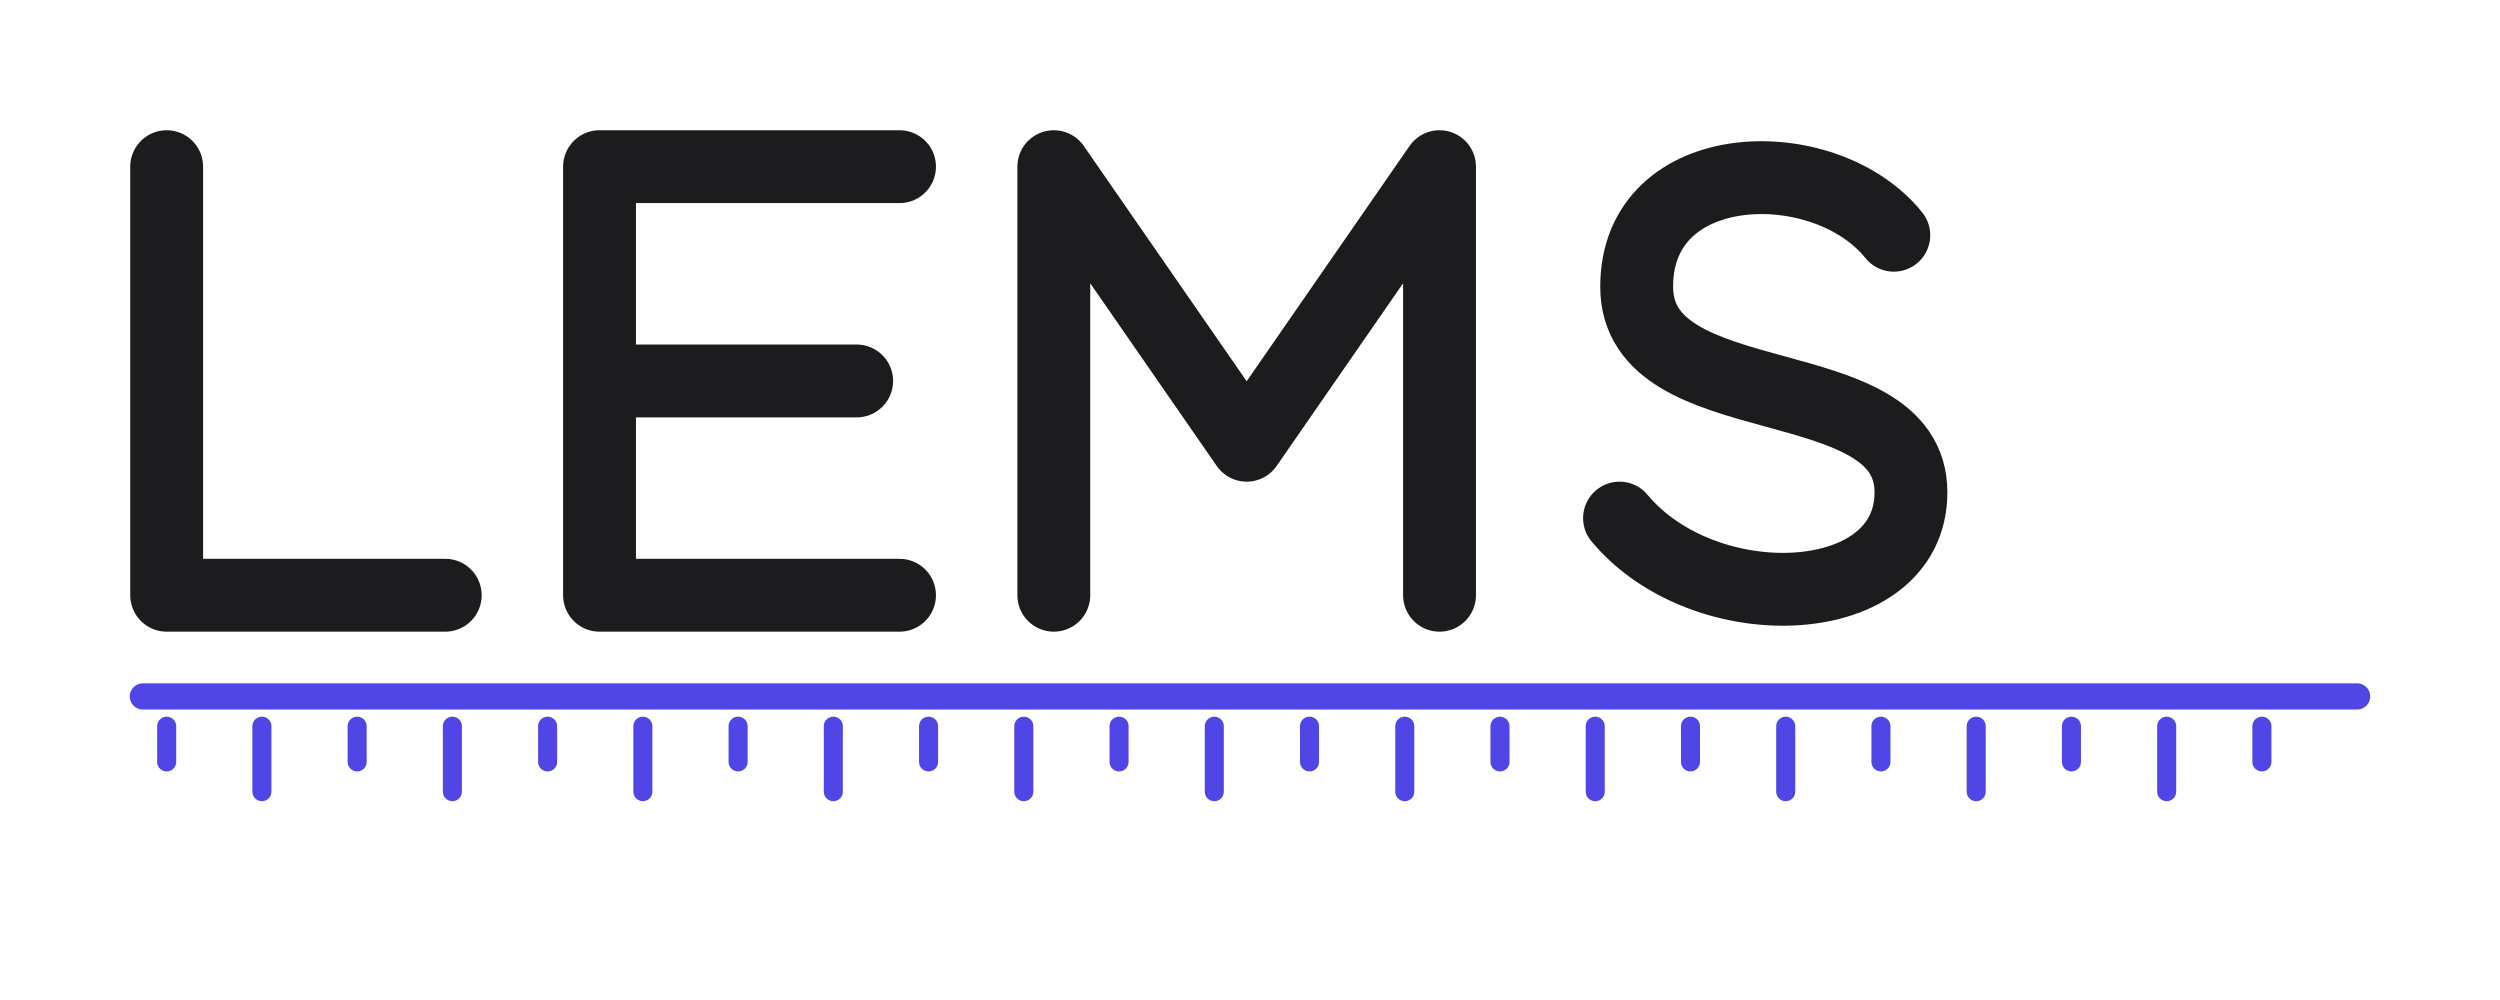
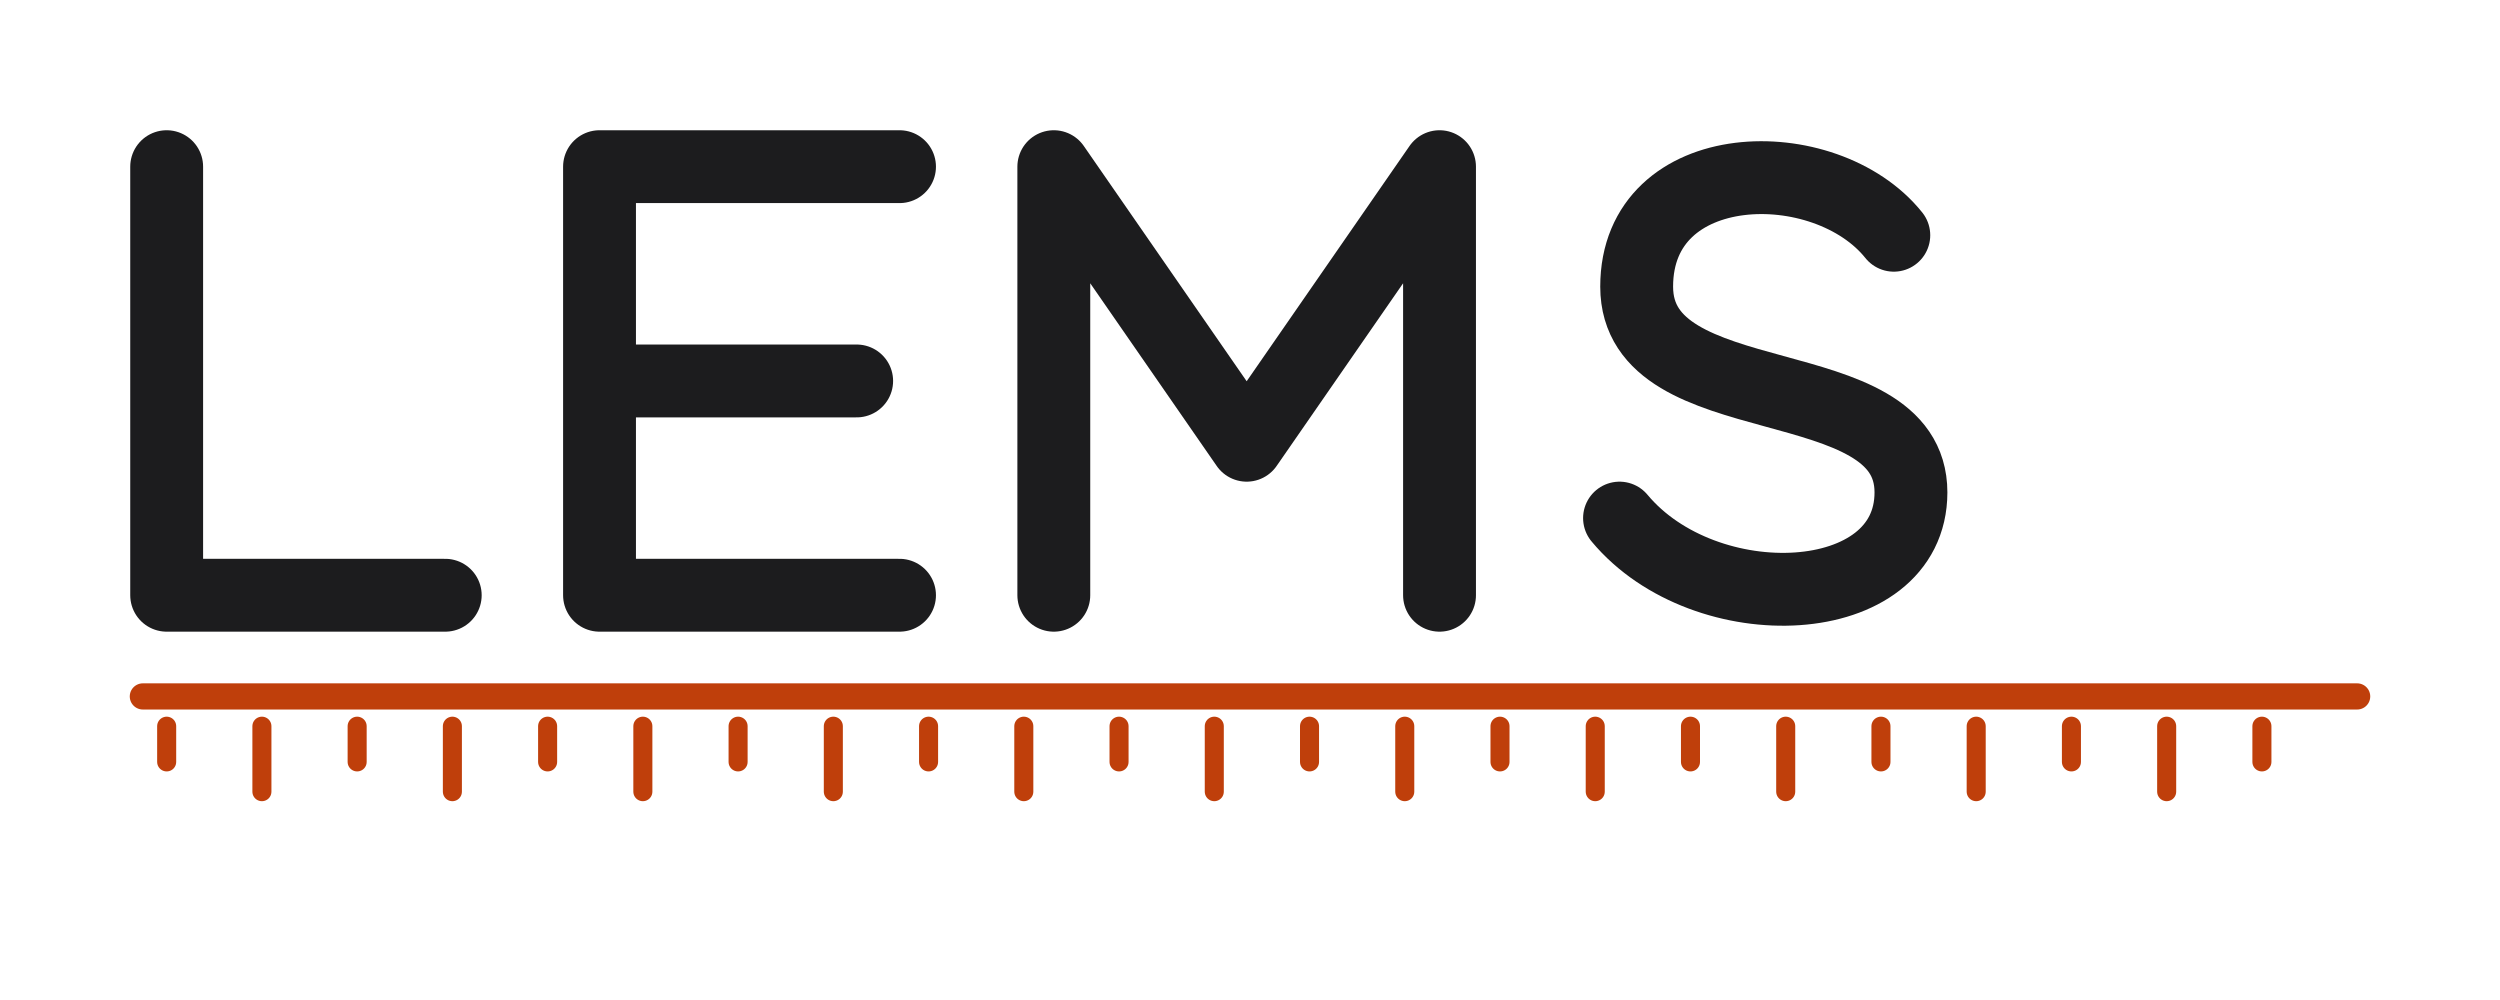
<svg xmlns="http://www.w3.org/2000/svg" viewBox="0 0 210 84">
  <path transform="translate(14.0,14) scale(3.6)" d="M0 0V10H6.5" fill="none" stroke="#1C1C1E" stroke-width="1.7" stroke-linecap="round" stroke-linejoin="round" />
  <path transform="translate(50.36,14) scale(3.6)" d="M7 0H0V10H7M0 5H6" fill="none" stroke="#1C1C1E" stroke-width="1.7" stroke-linecap="round" stroke-linejoin="round" />
  <path transform="translate(88.52,14) scale(3.6)" d="M0 10V0L4.5 6.5L9 0V10" fill="none" stroke="#1C1C1E" stroke-width="1.7" stroke-linecap="round" stroke-linejoin="round" />
  <path transform="translate(133.88,14) scale(3.6)" d="M7 1.6C5.4 -.4 1 -.3 1 2.8C1 5.9 7.4 4.6 7.4 7.6C7.4 10.4 2.6 10.6 .6 8.2" fill="none" stroke="#1C1C1E" stroke-width="1.7" stroke-linecap="round" stroke-linejoin="round" />
-   <path d="M12 58.5H198" stroke="#4F46E5" stroke-width="2.2" stroke-linecap="round" />
-   <path d="M14 61V64" stroke="#4F46E5" stroke-width="1.6" stroke-linecap="round" />
-   <path d="M22 61V66.5" stroke="#4F46E5" stroke-width="1.6" stroke-linecap="round" />
-   <path d="M30 61V64" stroke="#4F46E5" stroke-width="1.6" stroke-linecap="round" />
-   <path d="M38 61V66.5" stroke="#4F46E5" stroke-width="1.6" stroke-linecap="round" />
-   <path d="M46 61V64" stroke="#4F46E5" stroke-width="1.6" stroke-linecap="round" />
-   <path d="M54 61V66.5" stroke="#4F46E5" stroke-width="1.6" stroke-linecap="round" />
-   <path d="M62 61V64" stroke="#4F46E5" stroke-width="1.6" stroke-linecap="round" />
-   <path d="M70 61V66.5" stroke="#4F46E5" stroke-width="1.6" stroke-linecap="round" />
-   <path d="M78 61V64" stroke="#4F46E5" stroke-width="1.6" stroke-linecap="round" />
-   <path d="M86 61V66.5" stroke="#4F46E5" stroke-width="1.6" stroke-linecap="round" />
-   <path d="M94 61V64" stroke="#4F46E5" stroke-width="1.6" stroke-linecap="round" />
-   <path d="M102 61V66.5" stroke="#4F46E5" stroke-width="1.6" stroke-linecap="round" />
-   <path d="M110 61V64" stroke="#4F46E5" stroke-width="1.6" stroke-linecap="round" />
-   <path d="M118 61V66.5" stroke="#4F46E5" stroke-width="1.6" stroke-linecap="round" />
-   <path d="M126 61V64" stroke="#4F46E5" stroke-width="1.6" stroke-linecap="round" />
-   <path d="M134 61V66.5" stroke="#4F46E5" stroke-width="1.6" stroke-linecap="round" />
-   <path d="M142 61V64" stroke="#4F46E5" stroke-width="1.6" stroke-linecap="round" />
-   <path d="M150 61V66.5" stroke="#4F46E5" stroke-width="1.6" stroke-linecap="round" />
-   <path d="M158 61V64" stroke="#4F46E5" stroke-width="1.6" stroke-linecap="round" />
-   <path d="M166 61V66.5" stroke="#4F46E5" stroke-width="1.6" stroke-linecap="round" />
-   <path d="M174 61V64" stroke="#4F46E5" stroke-width="1.6" stroke-linecap="round" />
-   <path d="M182 61V66.5" stroke="#4F46E5" stroke-width="1.6" stroke-linecap="round" />
-   <path d="M190 61V64" stroke="#4F46E5" stroke-width="1.6" stroke-linecap="round" />
+   <path d="M12 58.5H198" stroke="#BF3F0B" stroke-width="2.2" stroke-linecap="round" />
+   <path d="M14 61V64" stroke="#BF3F0B" stroke-width="1.6" stroke-linecap="round" />
+   <path d="M22 61V66.5" stroke="#BF3F0B" stroke-width="1.6" stroke-linecap="round" />
+   <path d="M30 61V64" stroke="#BF3F0B" stroke-width="1.6" stroke-linecap="round" />
+   <path d="M38 61V66.5" stroke="#BF3F0B" stroke-width="1.6" stroke-linecap="round" />
+   <path d="M46 61V64" stroke="#BF3F0B" stroke-width="1.6" stroke-linecap="round" />
+   <path d="M54 61V66.5" stroke="#BF3F0B" stroke-width="1.6" stroke-linecap="round" />
+   <path d="M62 61V64" stroke="#BF3F0B" stroke-width="1.6" stroke-linecap="round" />
+   <path d="M70 61V66.5" stroke="#BF3F0B" stroke-width="1.6" stroke-linecap="round" />
+   <path d="M78 61V64" stroke="#BF3F0B" stroke-width="1.6" stroke-linecap="round" />
+   <path d="M86 61V66.5" stroke="#BF3F0B" stroke-width="1.6" stroke-linecap="round" />
+   <path d="M94 61V64" stroke="#BF3F0B" stroke-width="1.6" stroke-linecap="round" />
+   <path d="M102 61V66.5" stroke="#BF3F0B" stroke-width="1.6" stroke-linecap="round" />
+   <path d="M110 61V64" stroke="#BF3F0B" stroke-width="1.6" stroke-linecap="round" />
+   <path d="M118 61V66.5" stroke="#BF3F0B" stroke-width="1.6" stroke-linecap="round" />
+   <path d="M126 61V64" stroke="#BF3F0B" stroke-width="1.6" stroke-linecap="round" />
+   <path d="M134 61V66.5" stroke="#BF3F0B" stroke-width="1.6" stroke-linecap="round" />
+   <path d="M142 61V64" stroke="#BF3F0B" stroke-width="1.6" stroke-linecap="round" />
+   <path d="M150 61V66.5" stroke="#BF3F0B" stroke-width="1.6" stroke-linecap="round" />
+   <path d="M158 61V64" stroke="#BF3F0B" stroke-width="1.6" stroke-linecap="round" />
+   <path d="M166 61V66.5" stroke="#BF3F0B" stroke-width="1.6" stroke-linecap="round" />
+   <path d="M174 61V64" stroke="#BF3F0B" stroke-width="1.6" stroke-linecap="round" />
+   <path d="M182 61V66.5" stroke="#BF3F0B" stroke-width="1.6" stroke-linecap="round" />
+   <path d="M190 61V64" stroke="#BF3F0B" stroke-width="1.6" stroke-linecap="round" />
</svg>
